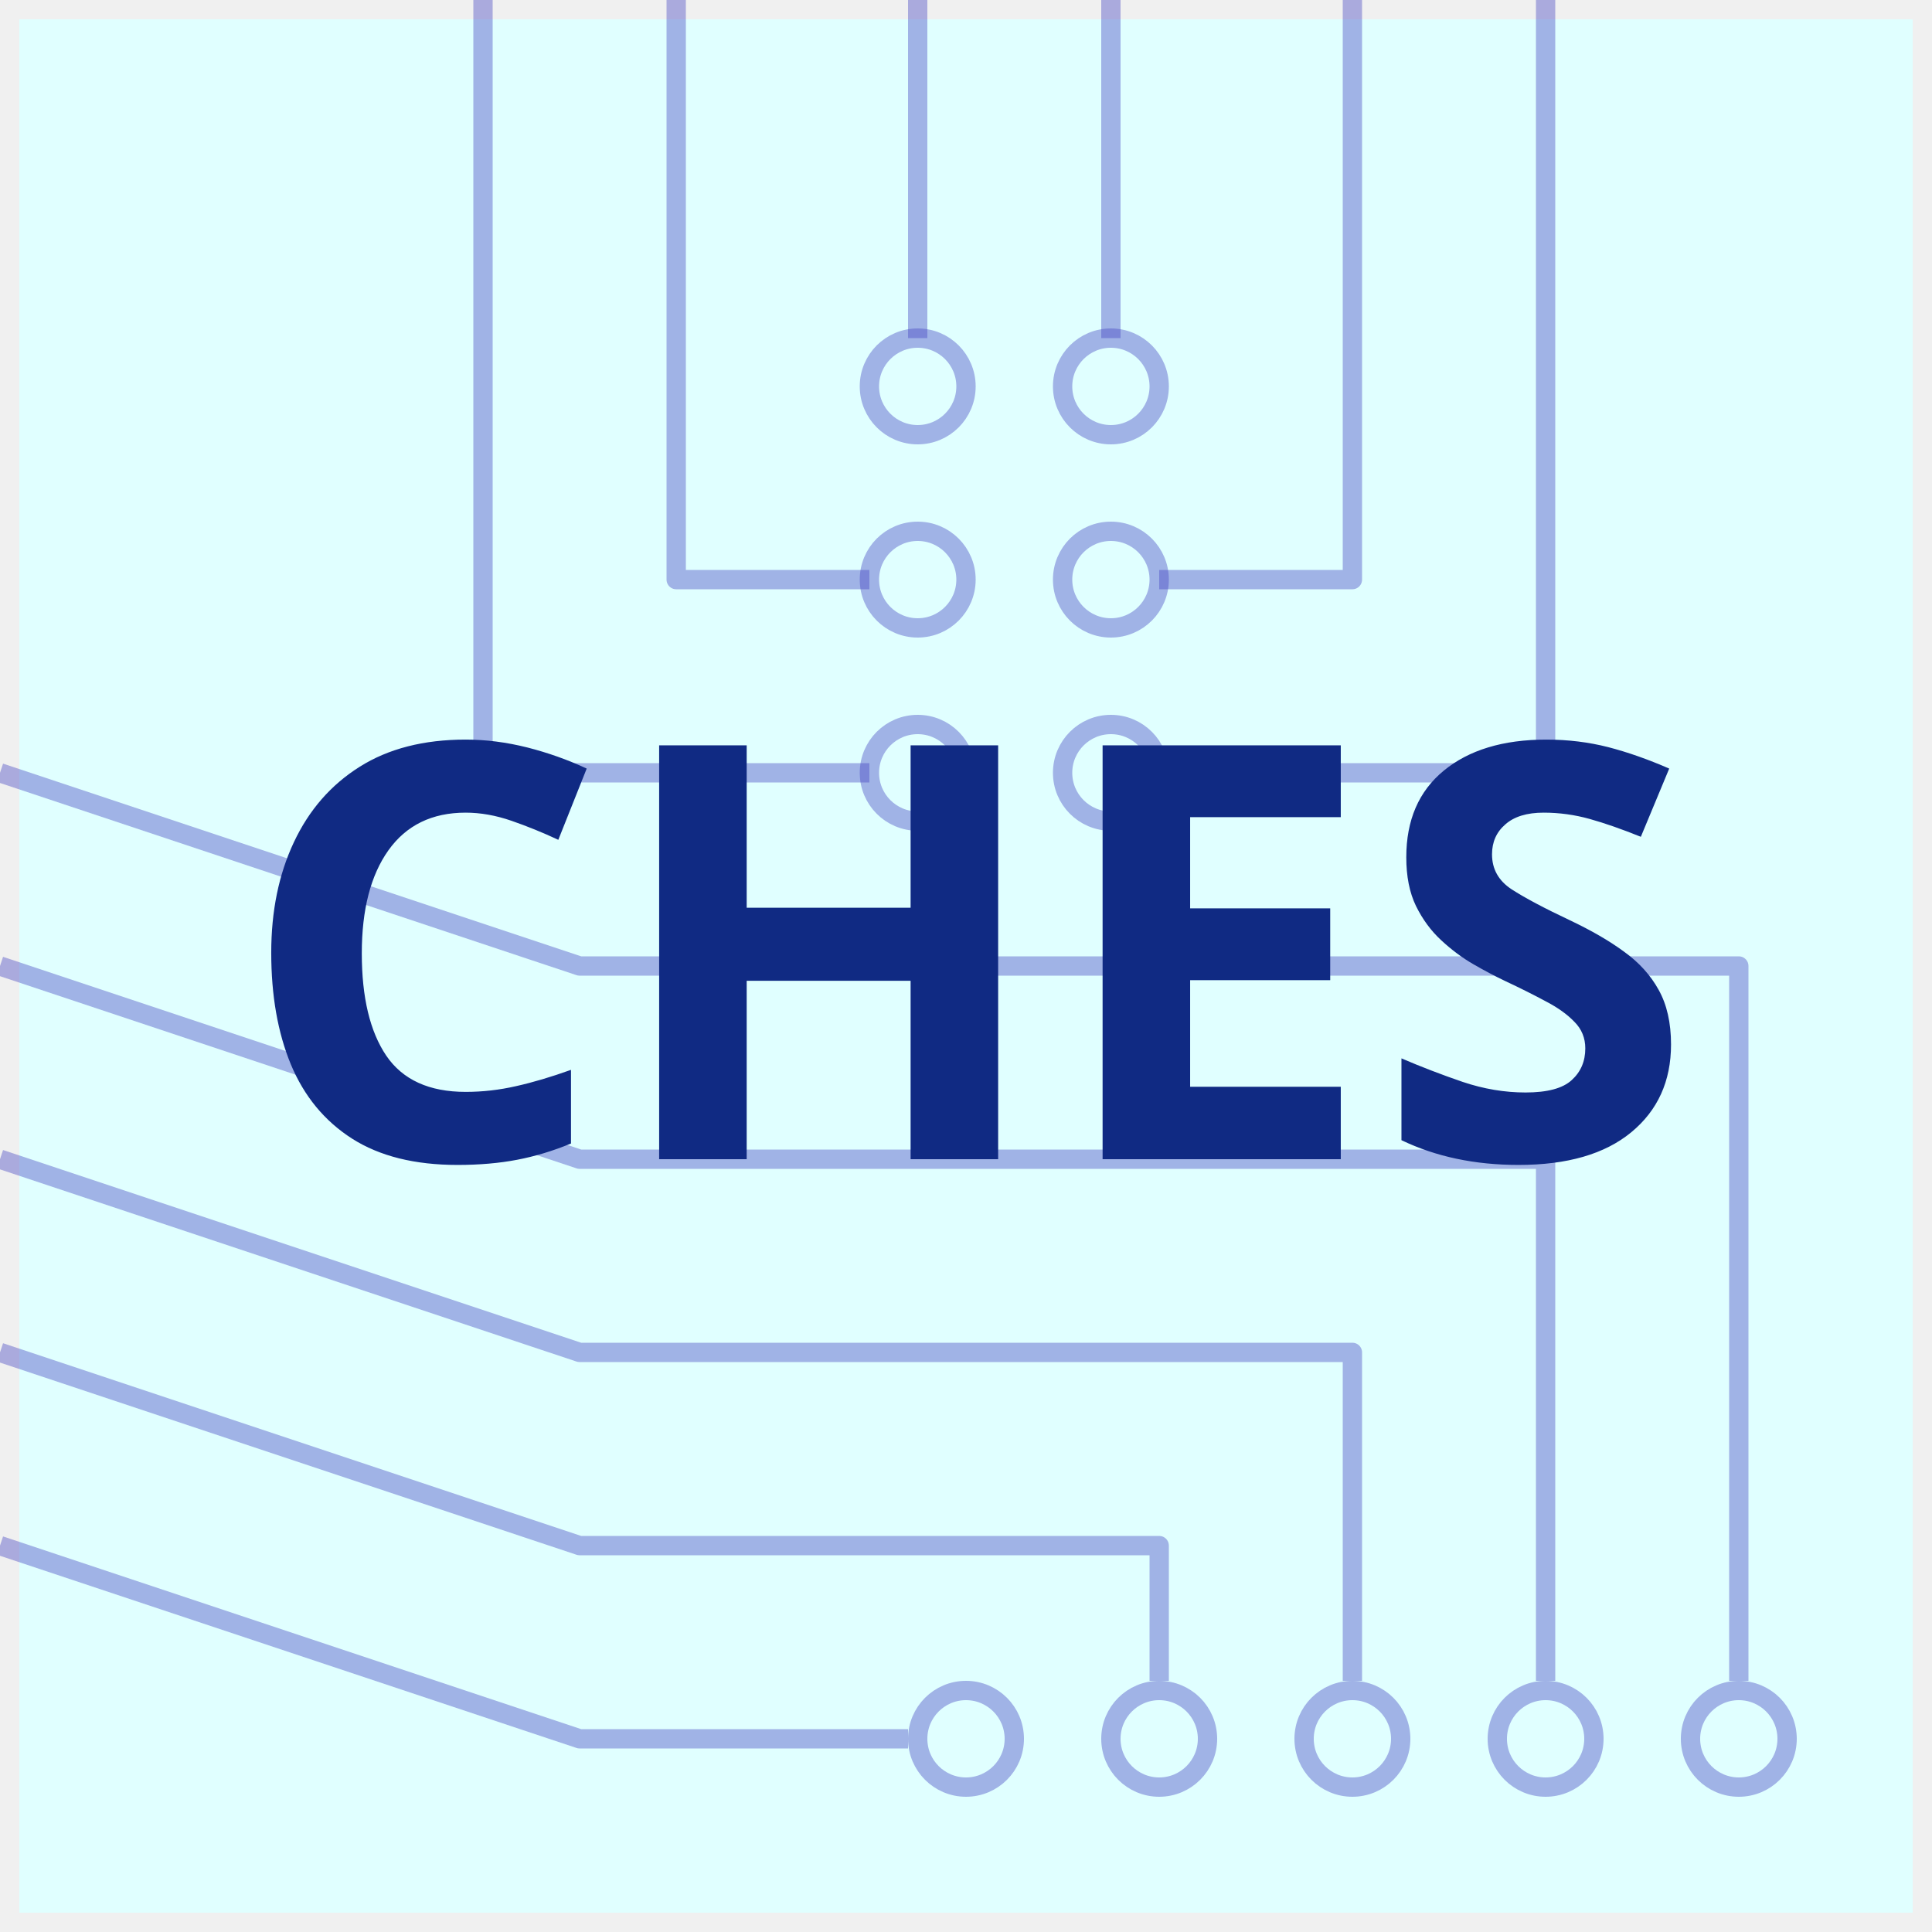
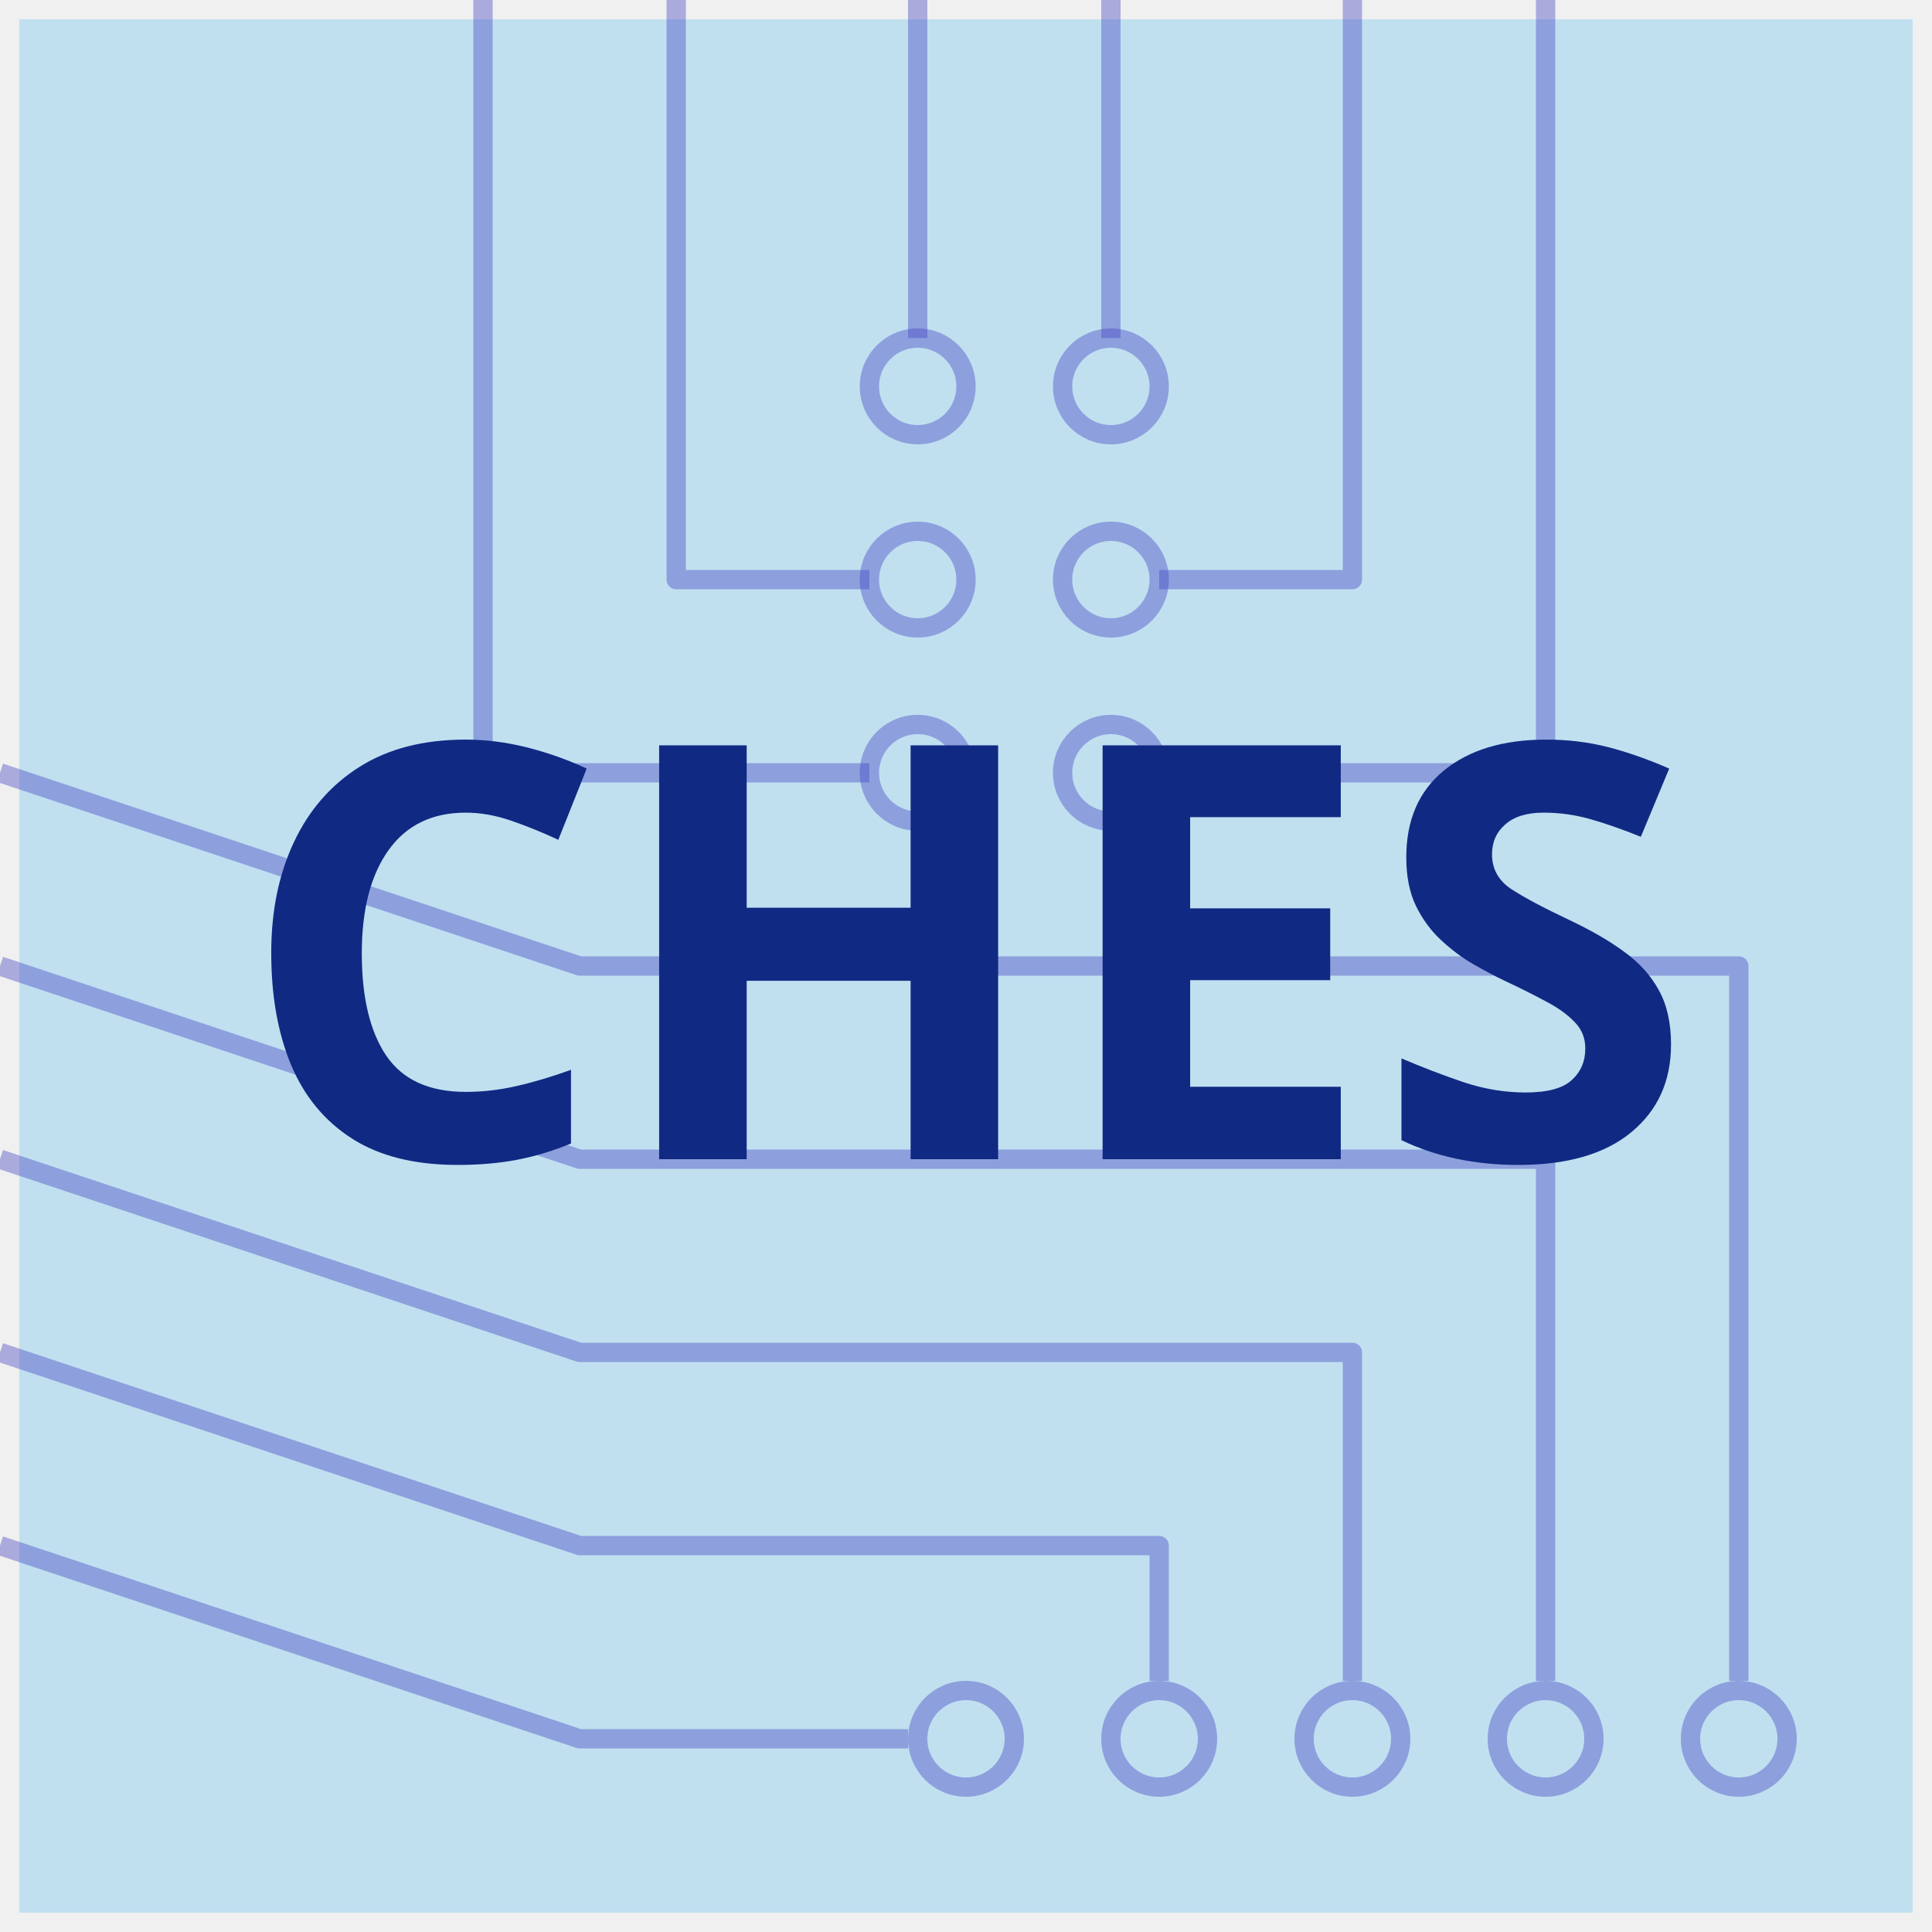
<svg xmlns="http://www.w3.org/2000/svg" width="100" height="100">
  <defs>
    <style type="text/css">
    .ches {
    font: bold 30px sans-serif;
    fill: #102a83; /* pale teal */
    }
    </style>
    <linearGradient id="circuitcolor">
      <stop stop-color="#404080" />
    </linearGradient>
    <radialGradient id="wires" cx="25%" cy="50%" r="100%" fx="100%" fy="100%">
      <stop stop-color="#404080" offset="0%" />
      <stop stop-color="#6080a0" offset="40%" />
      <stop stop-color="#80a0c0" offset="100%" />
    </radialGradient>
+     <linearGradient id="bg">
+       <stop stop-color="#c0e0f0" />
+     </linearGradient>
    <style type="text/css">
    .circuit {
    stroke: #4040c0;
    stroke-width: 1;
    fill:none;
    stroke-linecap: butt;
    stroke-linejoin: round;
    opacity: 0.4;
    }
    .circuitpost {
    stroke: #4040c0;
    stroke-width:1;
    fill:none;
    opacity: 0.4;
    }
    </style>
  </defs>
-   <rect x="0" y="0" height="100" width="100" stroke="#f0f0f0" fill="#e0ffff" stroke-width="2" />
+   <rect x="0" y="0" height="100" width="100" stroke="#f0f0f0" fill="url(#bg)" stroke-width="2" />
  <path d="M 0,80 l 30 10 l 17 0" class="circuit" />
  <circle cx="50" cy="90" r="2.5" class="circuitpost" />
  <path d="M 0,70 l 30 10 l 30 0 l 0 7" class="circuit" />
  <circle cx="60" cy="90" r="2.5" class="circuitpost" />
  <path d="M 0,60 l 30 10 l 40 0 l 0 17" class="circuit" />
  <circle cx="70" cy="90" r="2.5" class="circuitpost" />
  <path d="M 0,50 l 30 10 l 50 0 l 0 27" class="circuit" />
  <circle cx="80" cy="90" r="2.5" class="circuitpost" />
  <path d="M 0,40 l 30 10 l 60 0 l 0 37" class="circuit" />
  <circle cx="90" cy="90" r="2.5" class="circuitpost" />
  <path d="M 25,0 l 0 40 l 20 0" class="circuit" />
  <circle cx="47.5" cy="40" r="2.5" class="circuitpost" />
  <path d="M 35,0 l 0 30 l 10 0" class="circuit" />
  <circle cx="47.5" cy="30" r="2.5" class="circuitpost" />
  <path d="M 80,0 l 0 40 l -20 0" class="circuit" />
  <circle cx="57.5" cy="40" r="2.5" class="circuitpost" />
  <path d="M 47.5,0 l 0 17.5" class="circuit" />
  <circle cx="47.5" cy="20" r="2.5" class="circuitpost" />
  <path d="M 57.5,0 l 0 17.5" class="circuit" />
  <circle cx="57.5" cy="20" r="2.5" class="circuitpost" />
  <path d="M 70,0 l 0 30 l -10 0" class="circuit" />
  <circle cx="57.5" cy="30" r="2.5" class="circuitpost" />
  <text x="50" y="60" text-anchor="middle" class="ches">CHES</text>
</svg>
